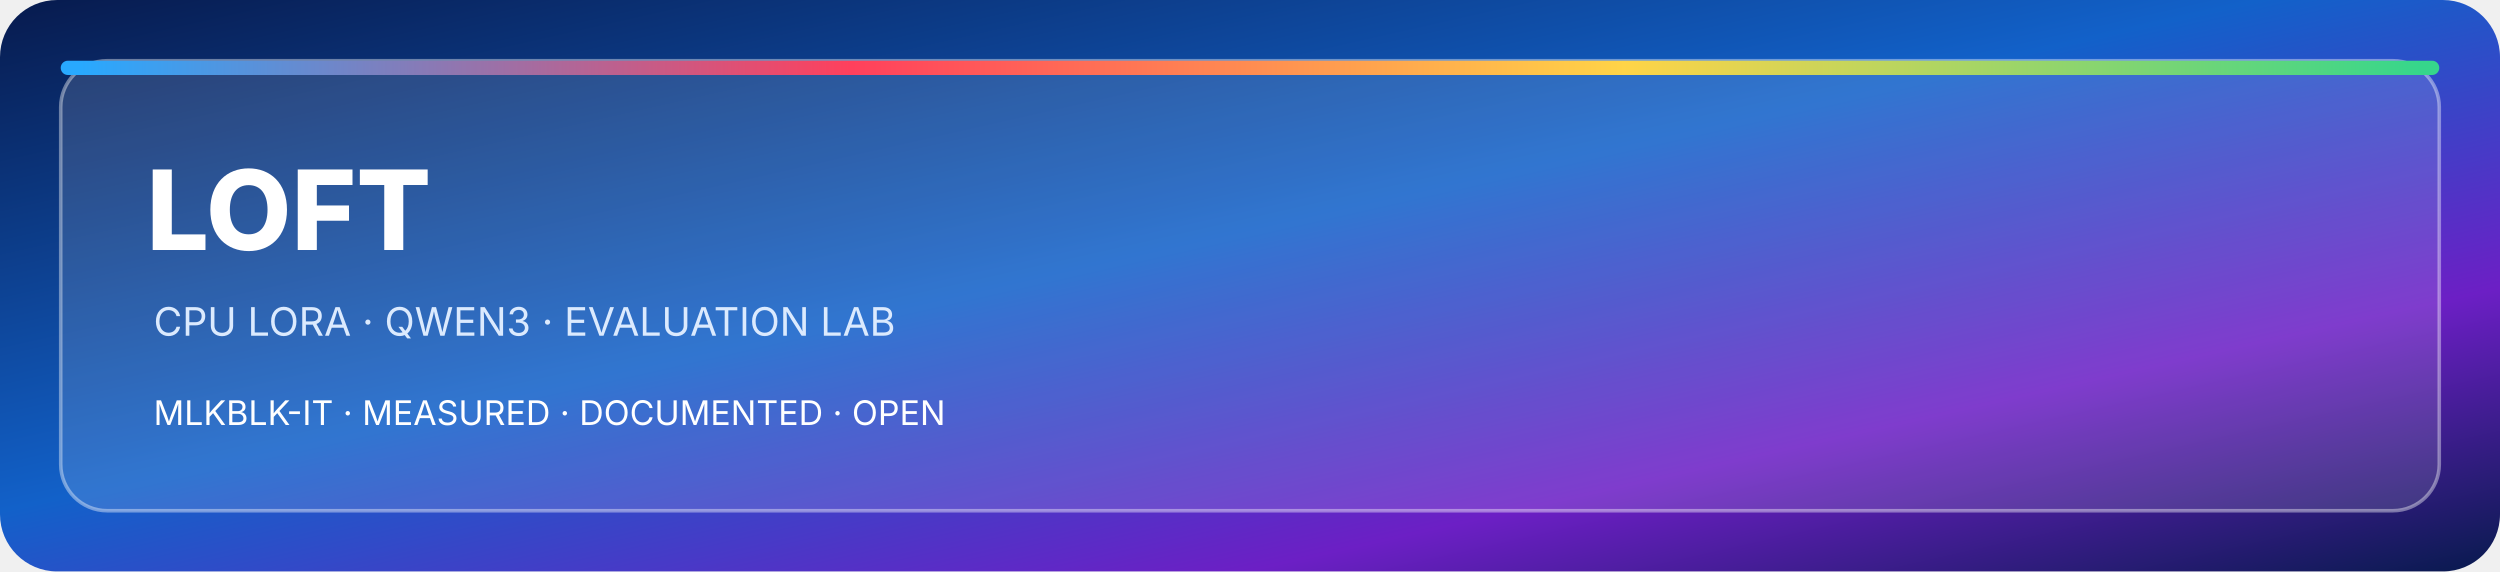
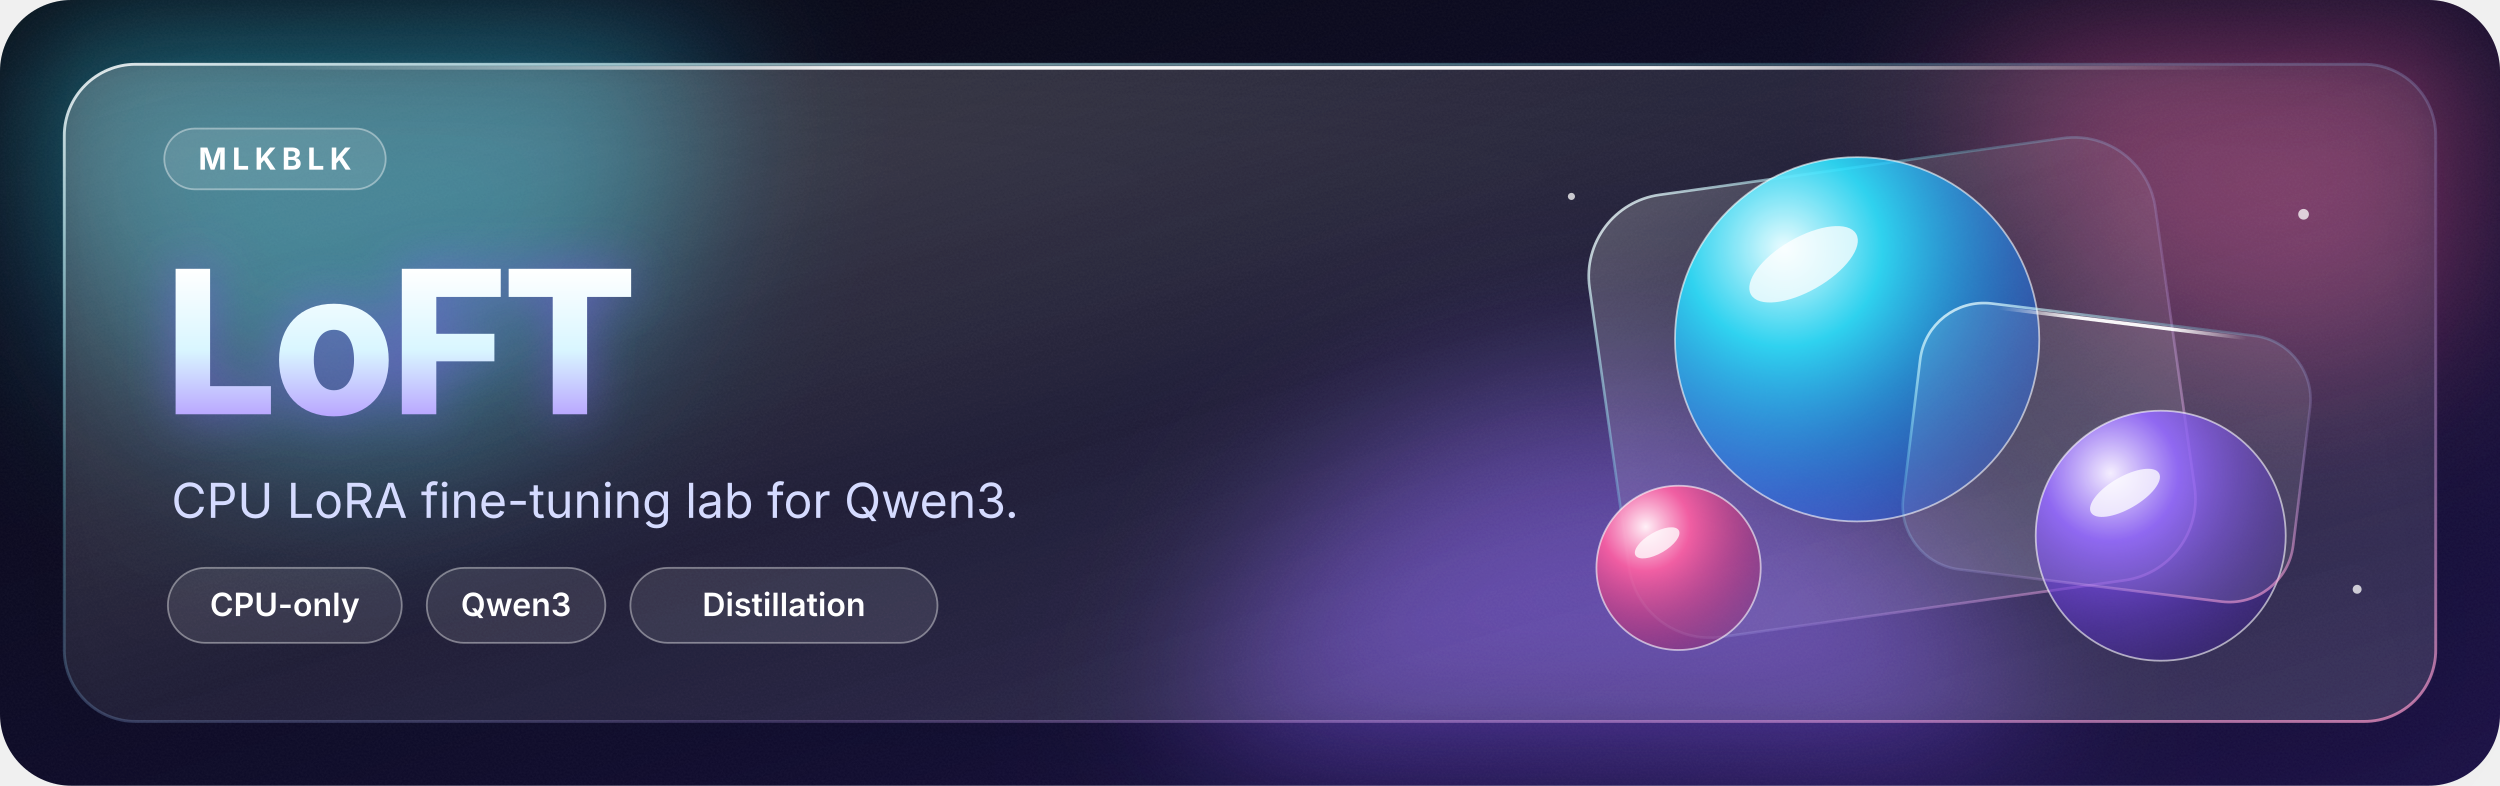
- <svg xmlns="http://www.w3.org/2000/svg" viewBox="0 0 1400 320">
+ <svg xmlns="http://www.w3.org/2000/svg" viewBox="0 0 1400 440" role="img" aria-label="LoFT by MLKBLK">
  <defs>
-     <linearGradient id="b" x2="1" y2="1">
-       <stop stop-color="#071a4d" />
-       <stop offset=".45" stop-color="#1261c9" />
-       <stop offset=".75" stop-color="#6c1fc5" />
-       <stop offset="1" stop-color="#071a4d" />
+     <clipPath id="k">
+       <rect width="1400" height="440" rx="40" />
+     </clipPath>
+     <linearGradient id="bg" x1="0" y1="0" x2="1" y2="1">
+       <stop offset="0" stop-color="#05060f" />
+       <stop offset=".6" stop-color="#0d0a2b" />
+       <stop offset="1" stop-color="#1a0f45" />
    </linearGradient>
-     <linearGradient id="s">
-       <stop stop-color="#28a9ff" />
-       <stop offset=".33" stop-color="#ff405c" />
-       <stop offset=".66" stop-color="#ffd447" />
-       <stop offset="1" stop-color="#36d68b" />
+     <linearGradient id="gl" x1="0" y1="0" x2="1" y2="1">
+       <stop offset="0" stop-color="#fff" stop-opacity=".22" />
+       <stop offset=".5" stop-color="#fff" stop-opacity=".06" />
+       <stop offset="1" stop-color="#fff" stop-opacity=".12" />
    </linearGradient>
+     <linearGradient id="ed" x1="0" y1="0" x2="1" y2="1">
+       <stop offset="0" stop-color="#fff" stop-opacity=".85" />
+       <stop offset=".35" stop-color="#7df3ff" stop-opacity=".25" />
+       <stop offset=".65" stop-color="#c9a8ff" stop-opacity=".2" />
+       <stop offset="1" stop-color="#ff9ccb" stop-opacity=".7" />
+     </linearGradient>
+     <linearGradient id="sp" x1="0" y1="0" x2="1" y2="0">
+       <stop offset="0" stop-color="#fff" stop-opacity="0" />
+       <stop offset=".3" stop-color="#fff" stop-opacity=".95" />
+       <stop offset=".7" stop-color="#fff" stop-opacity=".95" />
+       <stop offset="1" stop-color="#fff" stop-opacity="0" />
+     </linearGradient>
+     <linearGradient id="ik" x1="0" y1="0" x2="0" y2="1">
+       <stop offset="0" stop-color="#fff" />
+       <stop offset=".55" stop-color="#d9f6ff" />
+       <stop offset="1" stop-color="#b9a6ff" />
+     </linearGradient>
+     <radialGradient id="c" cx=".3" cy=".25" r=".9">
+       <stop offset="0" stop-color="#eafcff" />
+       <stop offset=".3" stop-color="#2de2ff" stop-opacity=".9" />
+       <stop offset="1" stop-color="#0a4bff" stop-opacity=".3" />
+     </radialGradient>
+     <radialGradient id="v" cx=".3" cy=".25" r=".9">
+       <stop offset="0" stop-color="#f3ecff" />
+       <stop offset=".3" stop-color="#8a5bff" stop-opacity=".9" />
+       <stop offset="1" stop-color="#34158f" stop-opacity=".3" />
+     </radialGradient>
+     <radialGradient id="r" cx=".3" cy=".25" r=".9">
+       <stop offset="0" stop-color="#fff0f7" />
+       <stop offset=".3" stop-color="#ff5fa2" stop-opacity=".9" />
+       <stop offset="1" stop-color="#9c1458" stop-opacity=".3" />
+     </radialGradient>
+     <filter id="b" x="-60%" y="-60%" width="220%" height="220%">
+       <feGaussianBlur stdDeviation="50" />
+     </filter>
+     <filter id="g" x="-20%" y="-40%" width="140%" height="180%">
+       <feGaussianBlur stdDeviation="14" />
+     </filter>
+     <filter id="s" x="-20%" y="-20%" width="140%" height="160%">
+       <feDropShadow dx="0" dy="24" stdDeviation="24" flood-color="#000" flood-opacity=".45" />
+     </filter>
+     <filter id="n">
+       <feTurbulence type="fractalNoise" baseFrequency=".85" numOctaves="2" seed="7" />
+       <feColorMatrix values="0 0 0 0 1 0 0 0 0 1 0 0 0 0 1 .6 0 0 0 0" />
+     </filter>
  </defs>
-   <rect width="1400" height="320" rx="32" fill="url(#b)" />
-   <rect x="34" y="34" width="1332" height="252" rx="26" fill="#fff" fill-opacity=".13" stroke="#fff" stroke-opacity=".4" stroke-width="2" />
-   <rect x="34" y="34" width="1332" height="8" rx="4" fill="url(#s)" />
-   <g font-family="Inter,Segoe UI,Arial,sans-serif" fill="#fff">
-     <text x="82" y="140" font-size="62" font-weight="800">LOFT</text>
-     <text x="86" y="188" font-size="22" fill="#dbeafe">CPU LORA · QWEN3 · EVALUATION LAB</text>
-     <text x="86" y="238" font-size="19">MLKBLK-IT · MEASURED · DOCUMENTED · OPEN</text>
+   <g clip-path="url(#k)">
+     <rect width="1400" height="440" fill="url(#bg)" />
+     <circle cx="200" cy="60" r="190" fill="#2de2ff" opacity=".45" filter="url(#b)" />
+     <circle cx="900" cy="450" r="230" fill="#8a5bff" opacity=".55" filter="url(#b)" />
+     <circle cx="1280" cy="40" r="170" fill="#ff5fa2" opacity=".42" filter="url(#b)" />
+     <rect width="1400" height="440" filter="url(#n)" opacity=".07" />
+   </g>
+   <rect x="36" y="36" width="1328" height="368" rx="40" fill="url(#gl)" stroke="url(#ed)" stroke-width="1.6" filter="url(#s)" />
+   <rect x="140" y="37" width="1120" height="2" rx="1" fill="url(#sp)" />
+   <g font-family="Inter,'Segoe UI Variable Display','SF Pro Display',system-ui,Arial,sans-serif">
+     <rect x="92" y="72" width="124" height="34" rx="17" fill="#fff" fill-opacity=".10" stroke="#fff" stroke-opacity=".4" />
+     <text x="154" y="95" font-size="17" font-weight="700" letter-spacing="3" text-anchor="middle" fill="#fff">MLKBLK</text>
+     <text x="92" y="232" font-size="112" font-weight="800" letter-spacing="-3.0" fill="#8a5bff" opacity=".5" filter="url(#g)">LoFT</text>
+     <text x="92" y="232" font-size="112" font-weight="800" letter-spacing="-3.0" fill="url(#ik)">LoFT</text>
+     <text x="96" y="290" font-size="27" fill="#d5dbff">CPU LoRA fine-tuning lab for Qwen3.</text>
+     <g font-size="18" font-weight="600" fill="#fff">
+       <rect x="94" y="318" width="131" height="42" rx="21" fill="#fff" fill-opacity=".10" stroke="#fff" stroke-opacity=".4" />
+       <text x="159.5" y="345" text-anchor="middle">CPU-only</text>
+       <rect x="239" y="318" width="100" height="42" rx="21" fill="#fff" fill-opacity=".10" stroke="#fff" stroke-opacity=".4" />
+       <text x="289.0" y="345" text-anchor="middle">Qwen3</text>
+       <rect x="353" y="318" width="172" height="42" rx="21" fill="#fff" fill-opacity=".10" stroke="#fff" stroke-opacity=".4" />
+       <text x="439.0" y="345" text-anchor="middle">Distillation</text>
+     </g>
+   </g>
+   <g transform="rotate(-8 1060 220)">
+     <rect x="900" y="92" width="320" height="250" rx="46" fill="url(#gl)" stroke="url(#ed)" stroke-width="1.5" />
+   </g>
+   <circle cx="1040" cy="190" r="102" fill="url(#c)" stroke="#fff" stroke-opacity=".6" />
+   <circle cx="1210" cy="300" r="70" fill="url(#v)" stroke="#fff" stroke-opacity=".6" />
+   <circle cx="940" cy="318" r="46" fill="url(#r)" stroke="#fff" stroke-opacity=".6" />
+   <g transform="rotate(7 1160 250)">
+     <rect x="1070" y="176" width="220" height="150" rx="36" fill="#fff" fill-opacity=".10" stroke="url(#ed)" stroke-width="1.5" />
+     <rect x="1110" y="177" width="140" height="2" rx="1" fill="url(#sp)" />
+   </g>
+   <g fill="#fff" fill-opacity=".75">
+     <ellipse cx="1010" cy="148" rx="34" ry="15" transform="rotate(-30 1010 148)" />
+     <ellipse cx="1190" cy="276" rx="22" ry="9" transform="rotate(-30 1190 276)" />
+     <ellipse cx="928" cy="304" rx="14" ry="6" transform="rotate(-30 928 304)" />
+     <circle cx="1290" cy="120" r="3" />
+     <circle cx="880" cy="110" r="2" />
+     <circle cx="1320" cy="330" r="2.5" />
  </g>
</svg>
